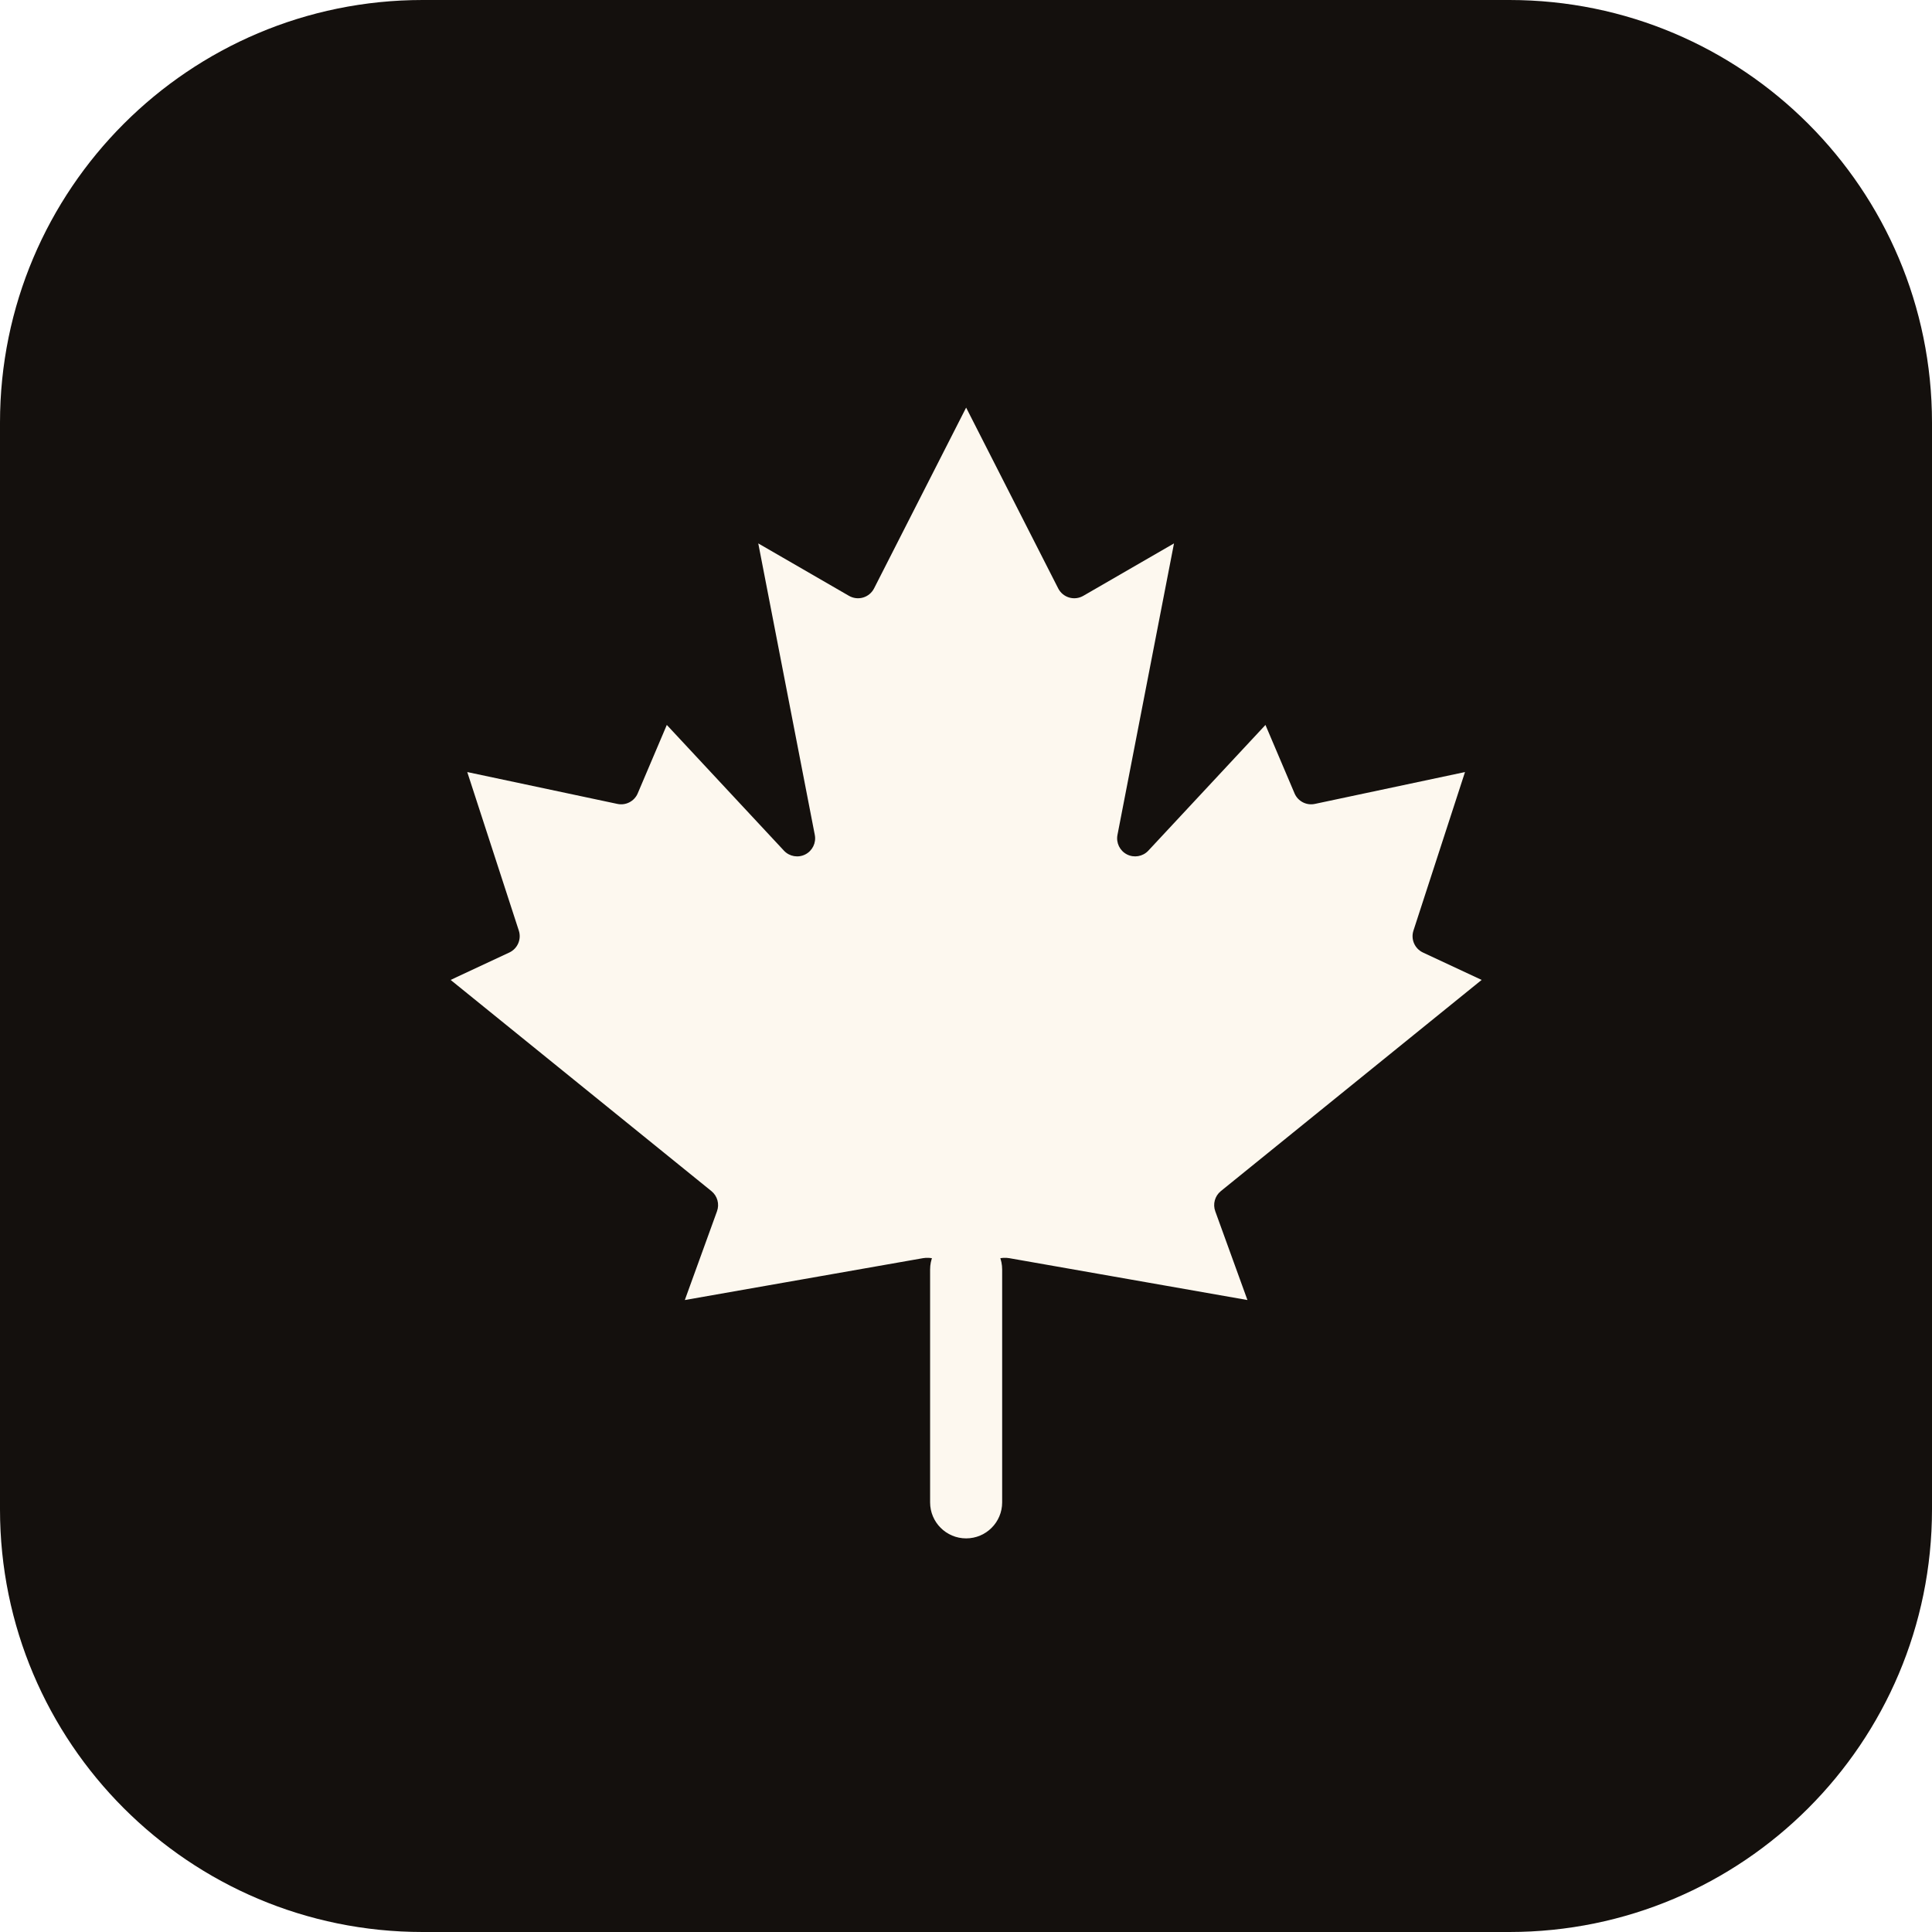
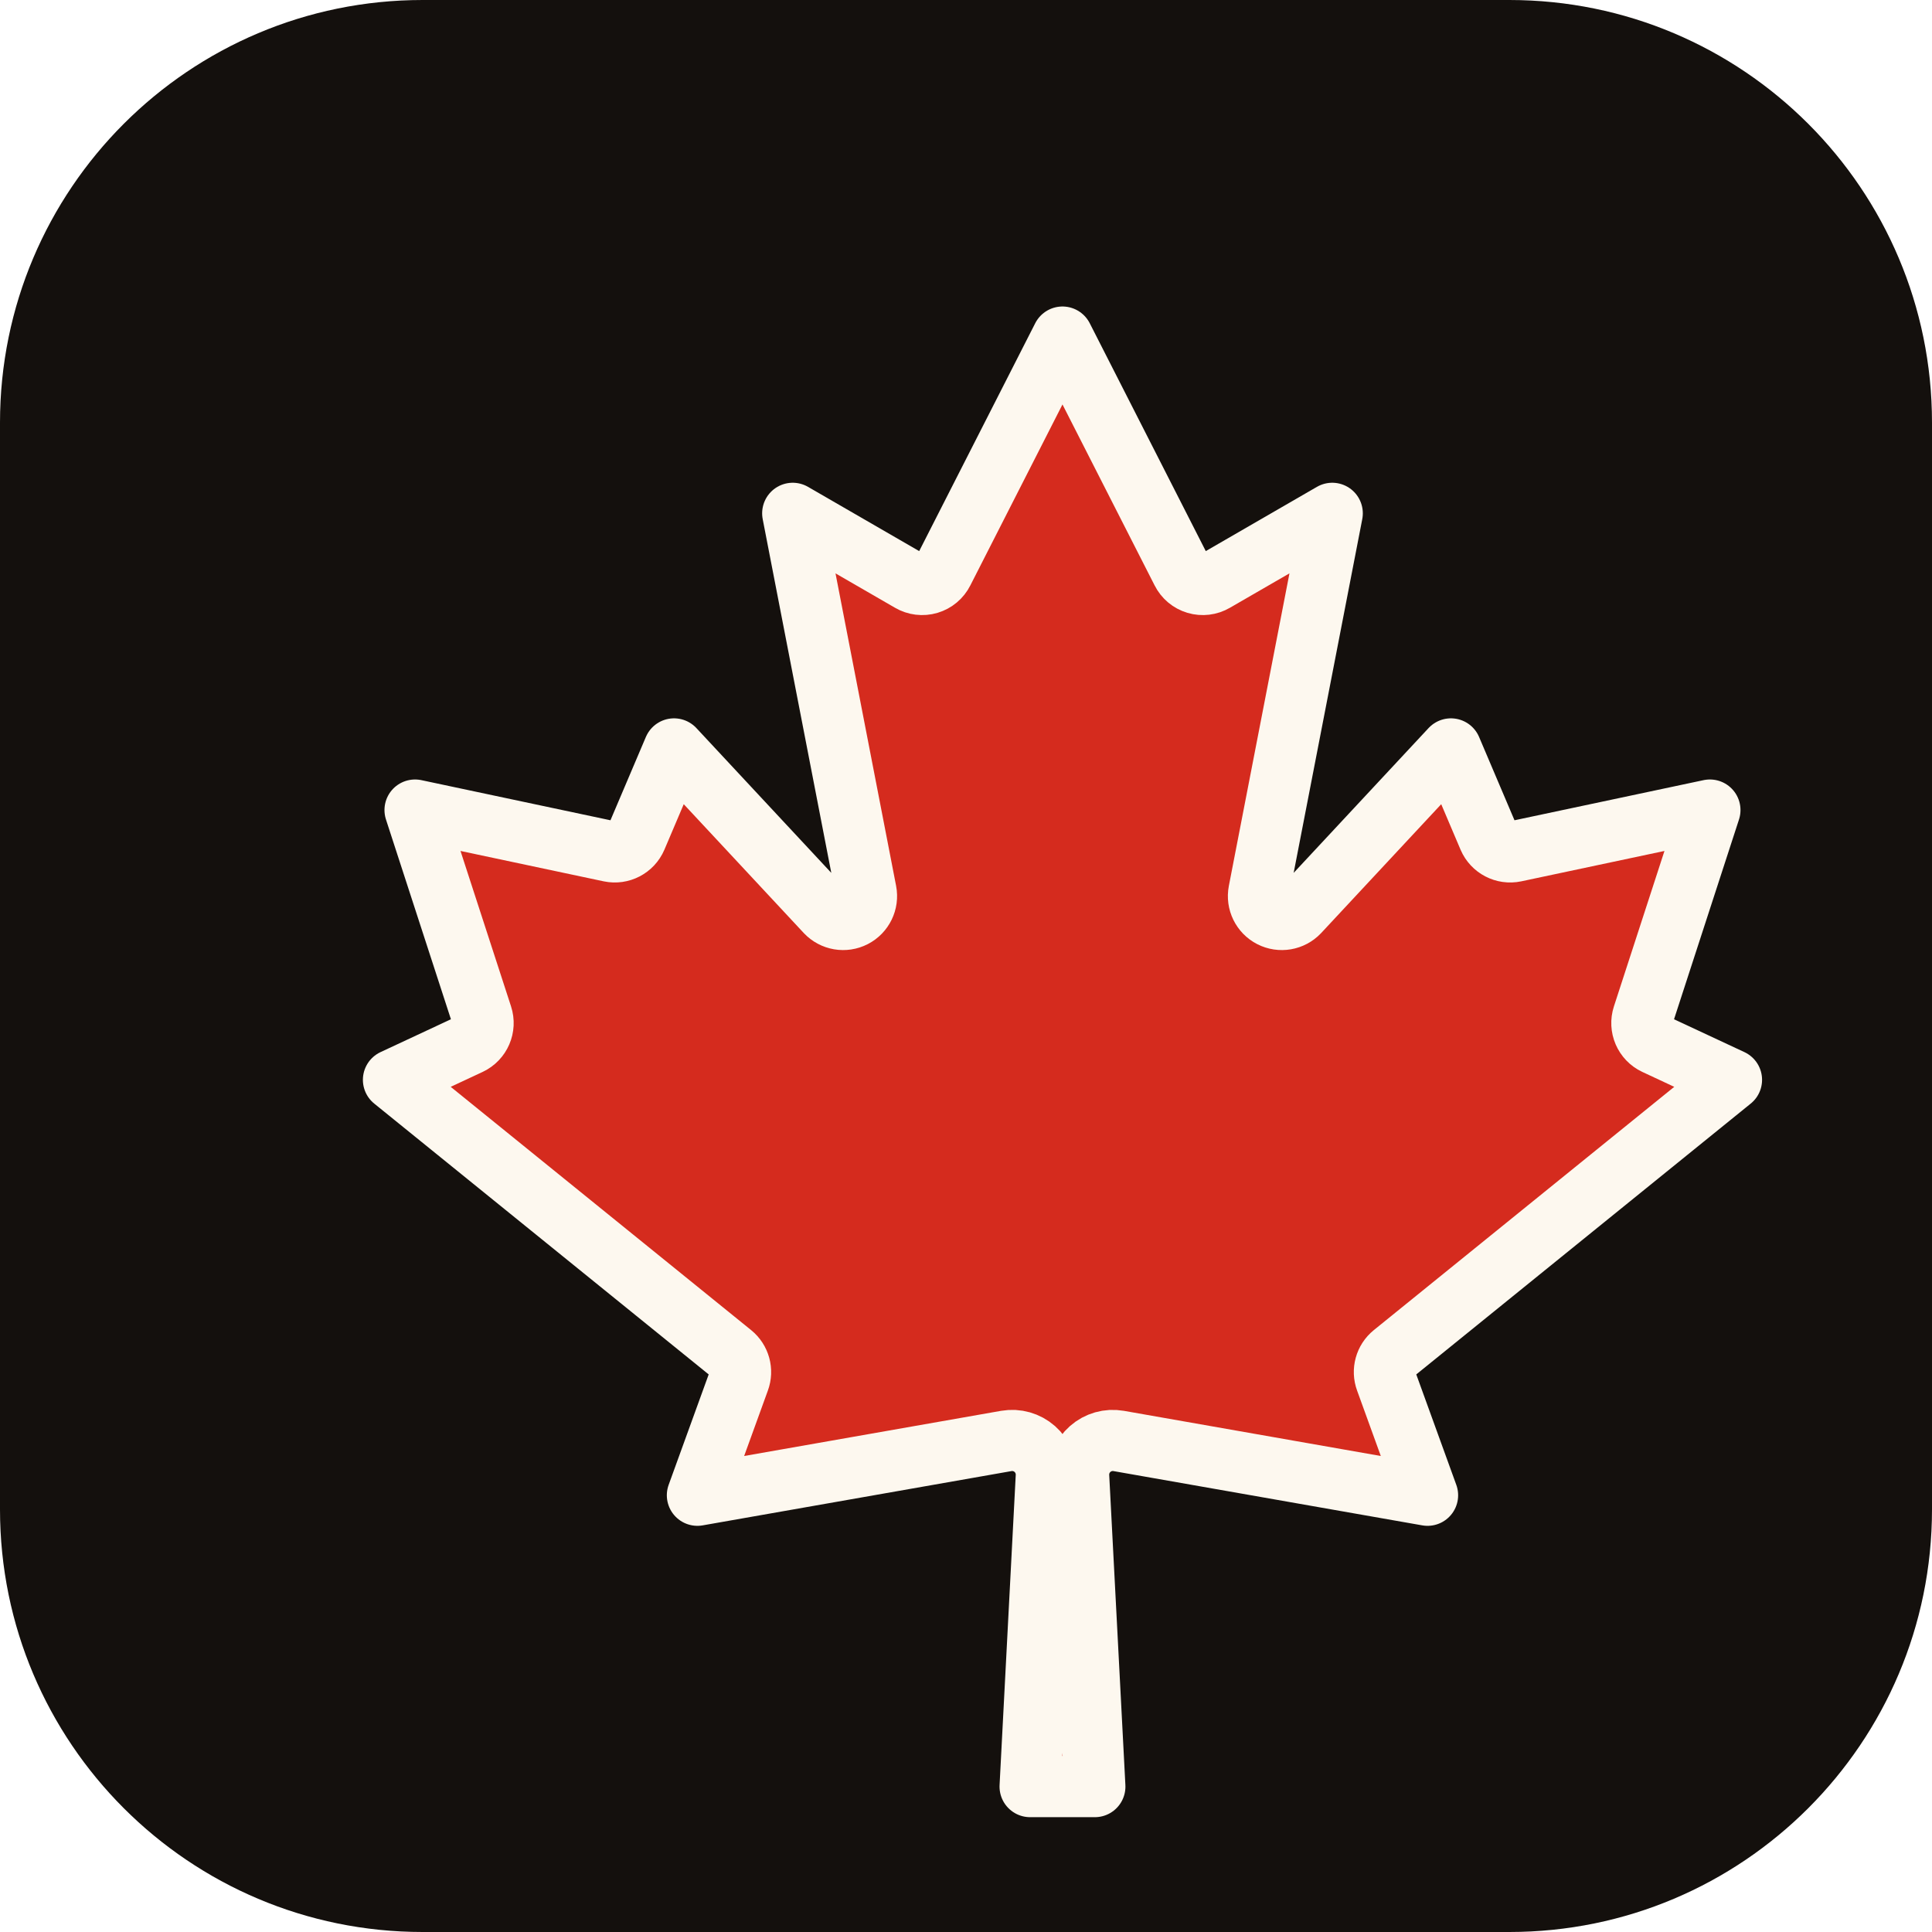
<svg xmlns="http://www.w3.org/2000/svg" viewBox="0 0 64 64" role="img" aria-label="ERA">
  <rect width="64" height="64" rx="14" fill="#14100d" />
-   <g transform="translate(9.97 9.83) scale(0.009181)">
-     <rect fill="#fdf8ef" x="2270" y="3380" width="260" height="1100" rx="130" />
-     <path fill="#fdf8ef" d="m2490 4430-45-863a95 95 0 0 1 111-98l859 151-116-320a65 65 0 0 1 20-73l941-762-212-99a65 65 0 0 1-34-79l186-572-542 115a65 65 0 0 1-73-38l-105-247-423 454a65 65 0 0 1-111-57l204-1052-327 189a65 65 0 0 1-91-27l-332-652-332 652a65 65 0 0 1-91 27l-327-189 204 1052a65 65 0 0 1-111 57l-423-454-105 247a65 65 0 0 1-73 38l-542-115 186 572a65 65 0 0 1-34 79l-212 99 941 762a65 65 0 0 1 20 73l-116 320 859-151a95 95 0 0 1 111 98l-45 863z" />
+   <g transform="translate(6.6 6.4) scale(0.011915)">
+     <path fill="#d52b1e" stroke="#fdf8ef" stroke-width="170" stroke-linejoin="round" d="m2490 4430-45-863a95 95 0 0 1 111-98l859 151-116-320a65 65 0 0 1 20-73l941-762-212-99a65 65 0 0 1-34-79l186-572-542 115a65 65 0 0 1-73-38l-105-247-423 454a65 65 0 0 1-111-57l204-1052-327 189a65 65 0 0 1-91-27l-332-652-332 652a65 65 0 0 1-91 27l-327-189 204 1052a65 65 0 0 1-111 57l-423-454-105 247a65 65 0 0 1-73 38l-542-115 186 572a65 65 0 0 1-34 79l-212 99 941 762a65 65 0 0 1 20 73l-116 320 859-151a95 95 0 0 1 111 98l-45 863z" />
  </g>
</svg>
